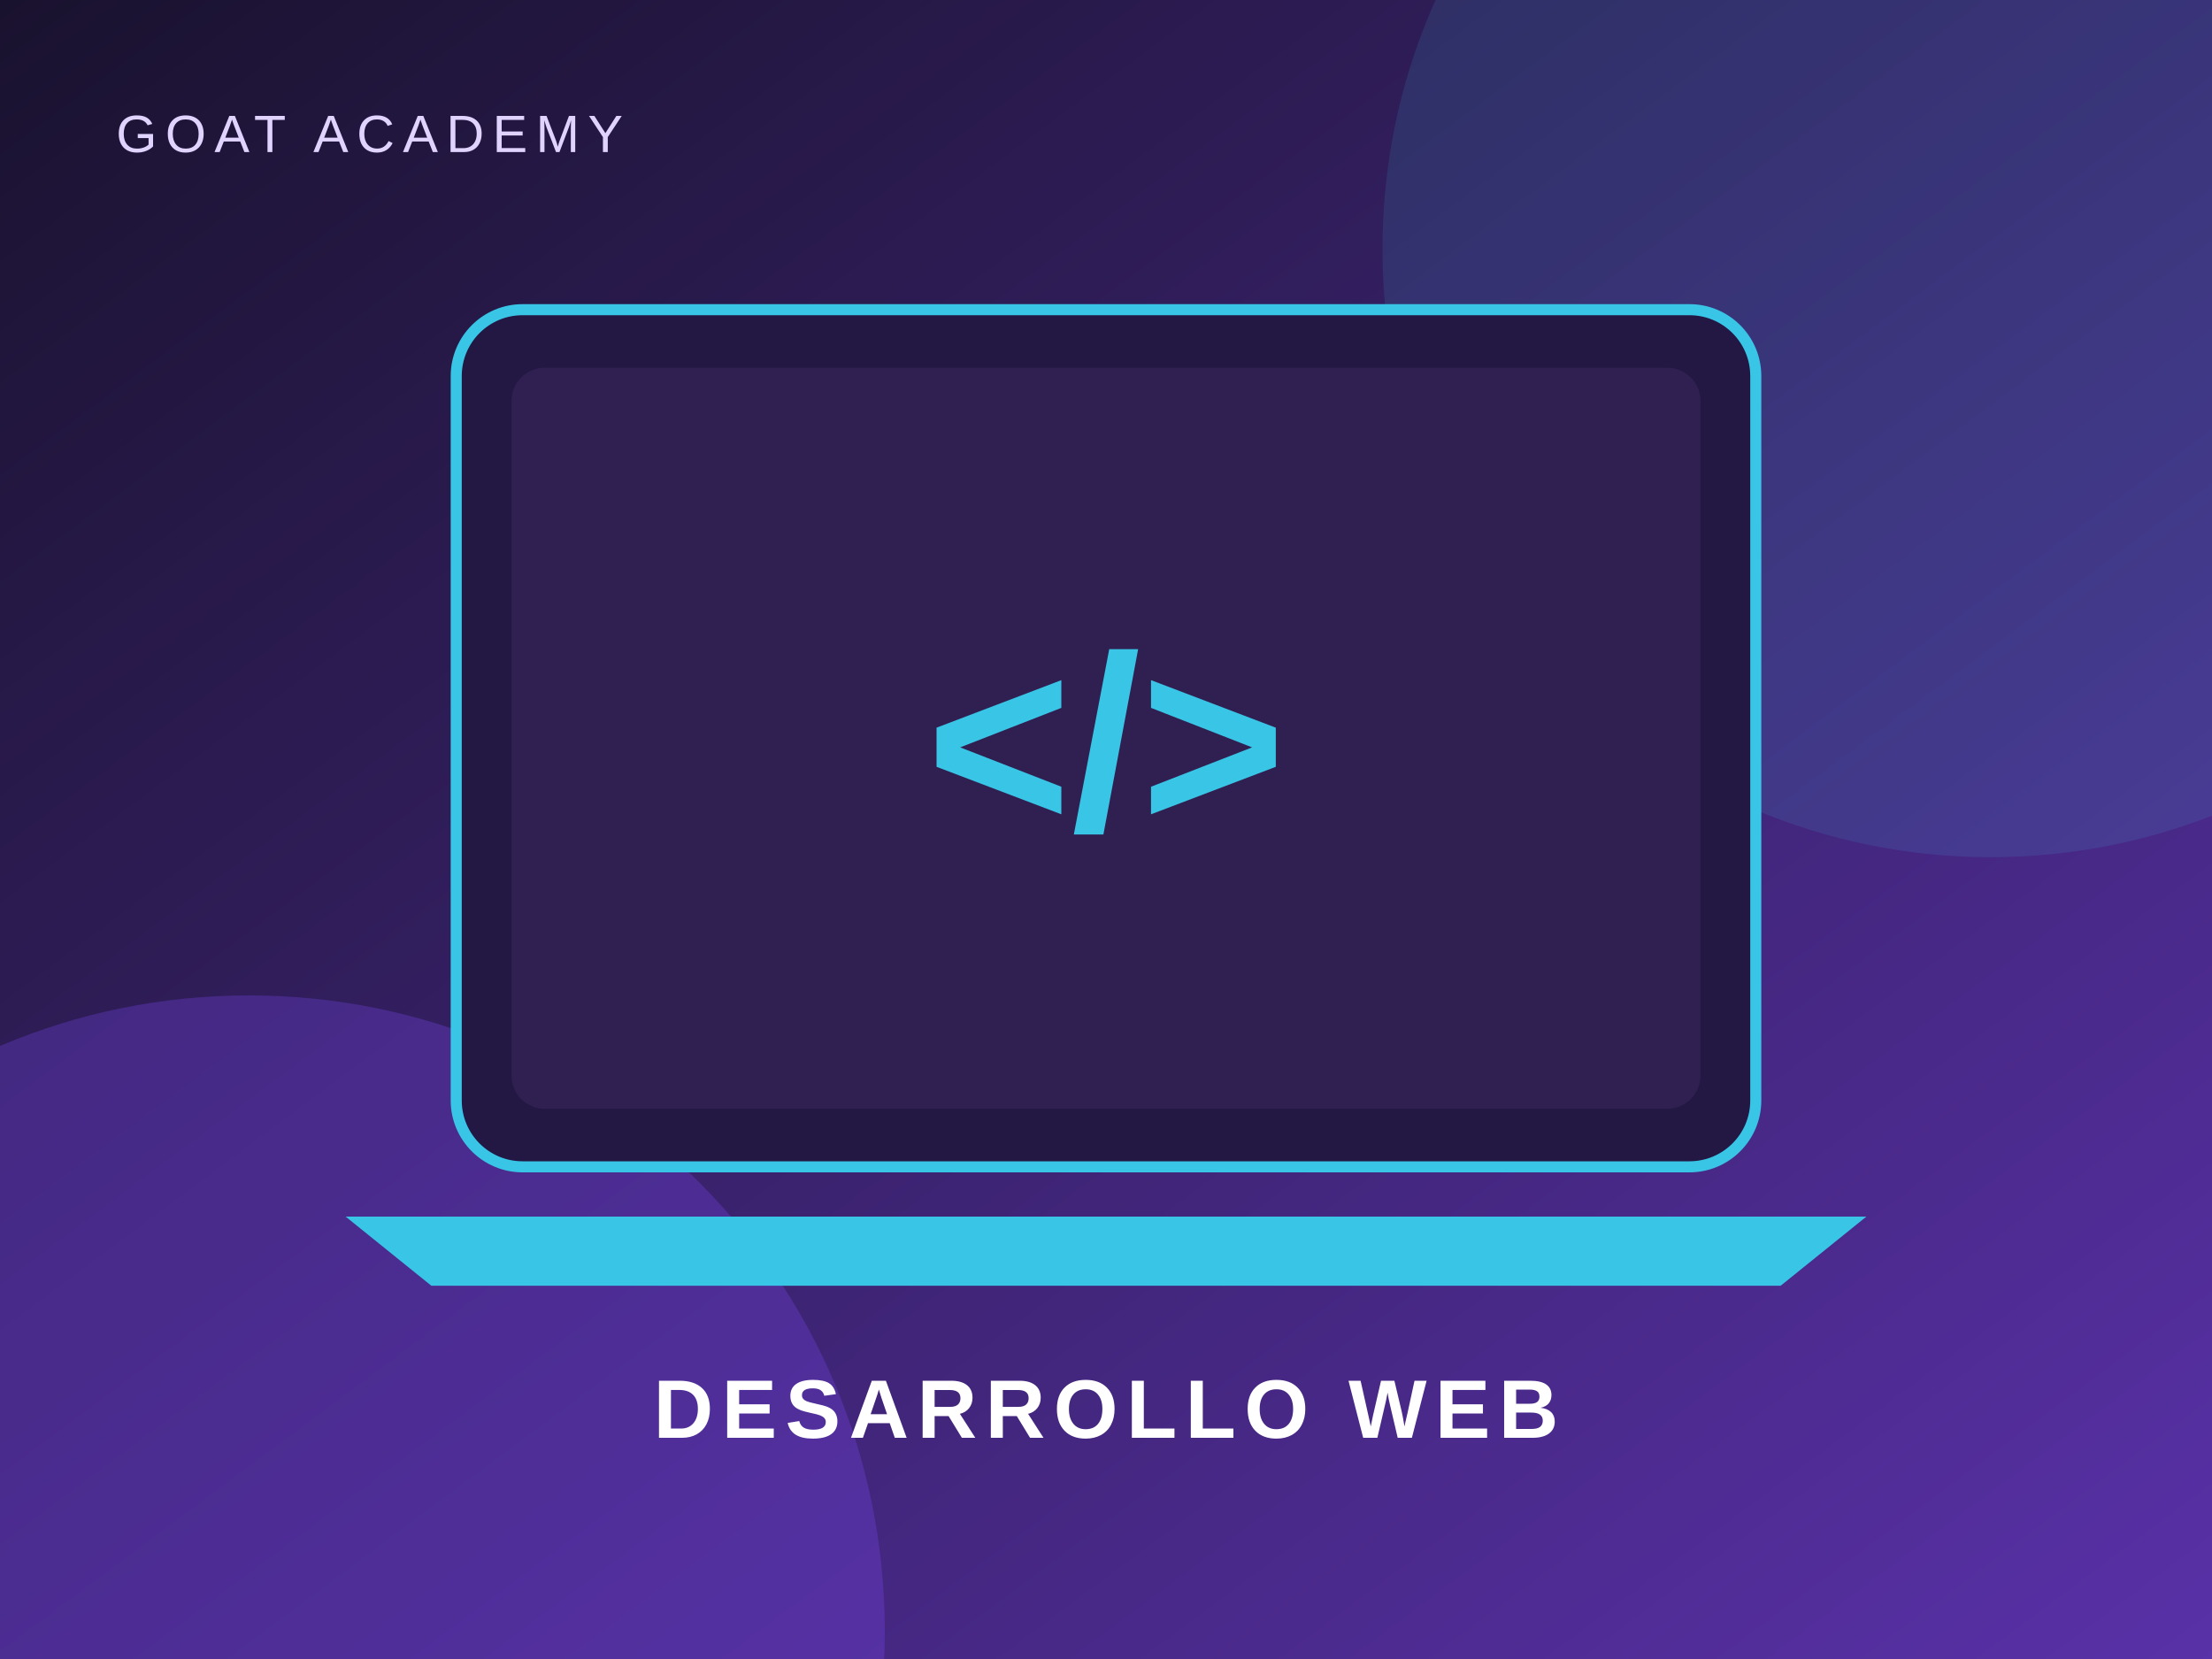
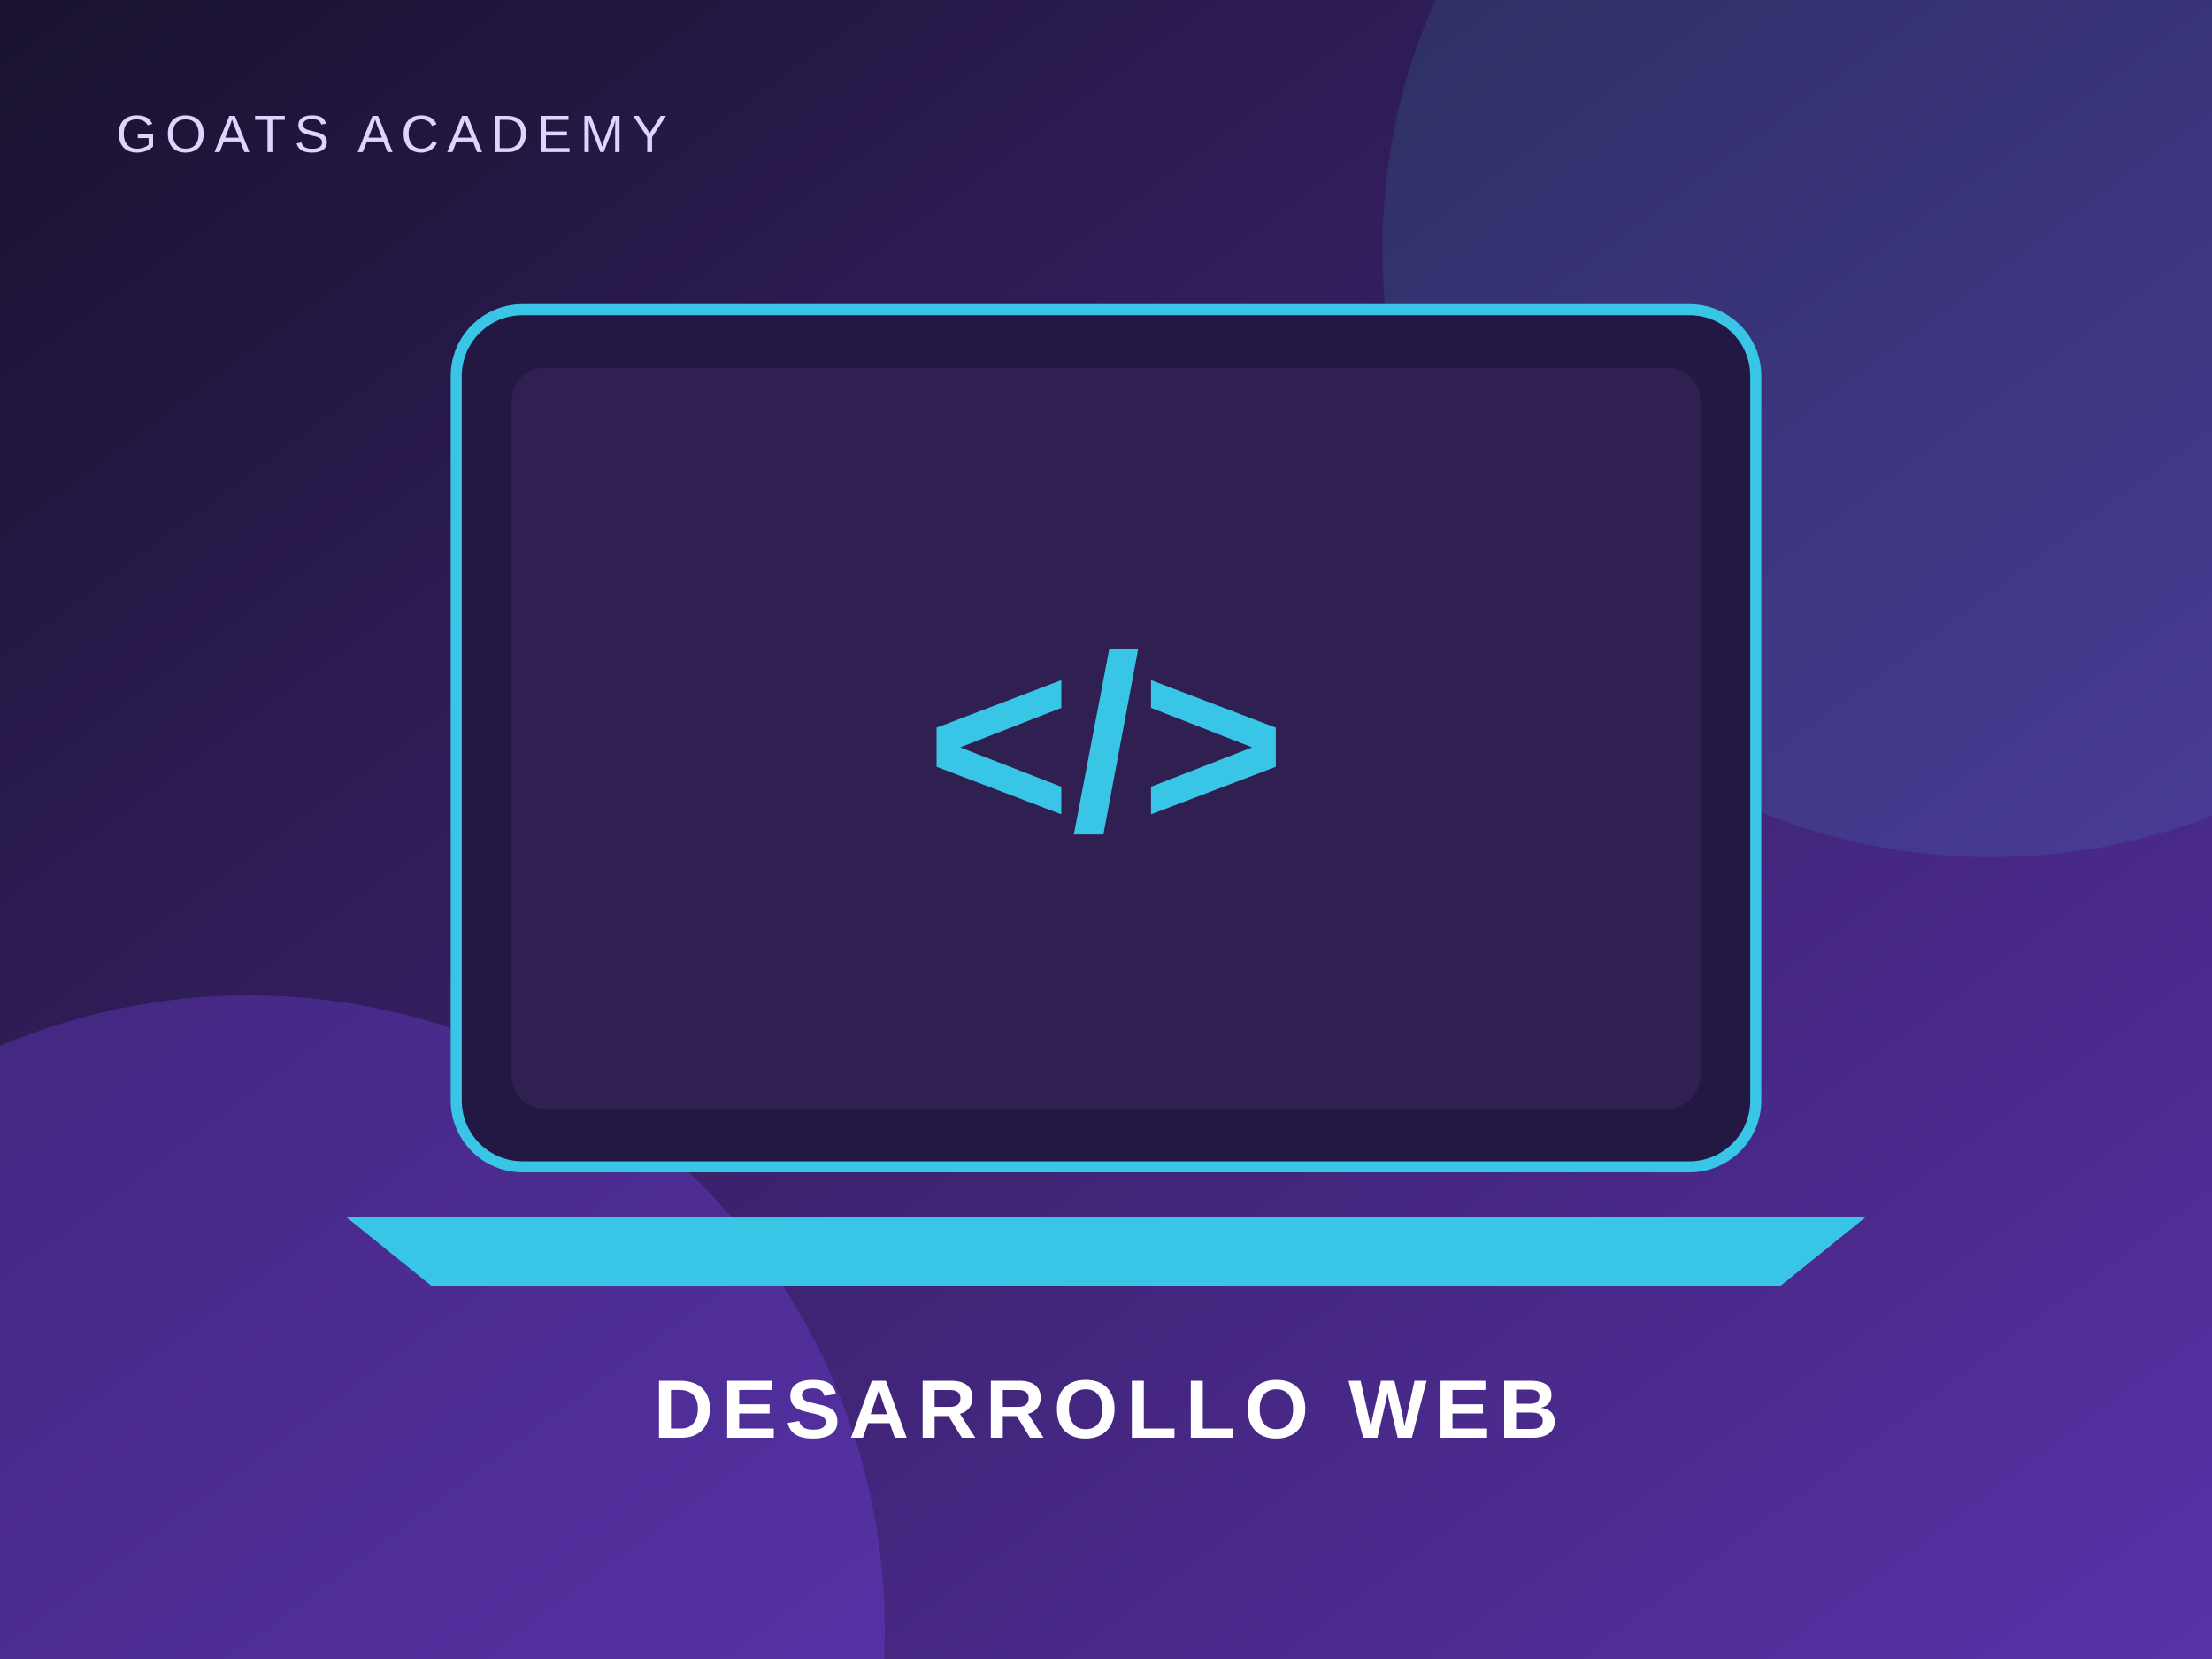
<svg xmlns="http://www.w3.org/2000/svg" width="800" height="600" viewBox="0 0 800 600">
  <defs>
    <linearGradient id="bg" x2="1" y2="1">
      <stop stop-color="#19122e" />
      <stop offset="1" stop-color="#5931a8" />
    </linearGradient>
  </defs>
  <rect width="800" height="600" fill="url(#bg)" />
  <circle cx="720" cy="90" r="220" fill="#39c6e6" opacity=".12" />
  <circle cx="90" cy="590" r="230" fill="#7845ef" opacity=".3" />
  <rect x="165" y="112" width="470" height="310" rx="24" fill="#231744" stroke="#39c6e6" stroke-width="4" />
  <rect x="185" y="133" width="430" height="268" rx="12" fill="#302052" />
  <path d="M125 440H675L644 465H156Z" fill="#39c6e6" />
  <text x="400" y="300" text-anchor="middle" font-family="Arial,sans-serif" font-size="90" font-weight="bold" fill="#39c6e6">&lt;/&gt;</text>
  <text x="400" y="520" text-anchor="middle" font-family="Arial,sans-serif" font-size="30" font-weight="bold" letter-spacing="3" fill="white">DESARROLLO WEB</text>
-   <text x="42" y="55" font-family="Arial,sans-serif" font-size="19" letter-spacing="3" fill="#e0d4ff">GOAT ACADEMY</text>
+   <text x="42" y="55" font-family="Arial,sans-serif" font-size="19" letter-spacing="3" fill="#e0d4ff">GOATS ACADEMY</text>
</svg>
